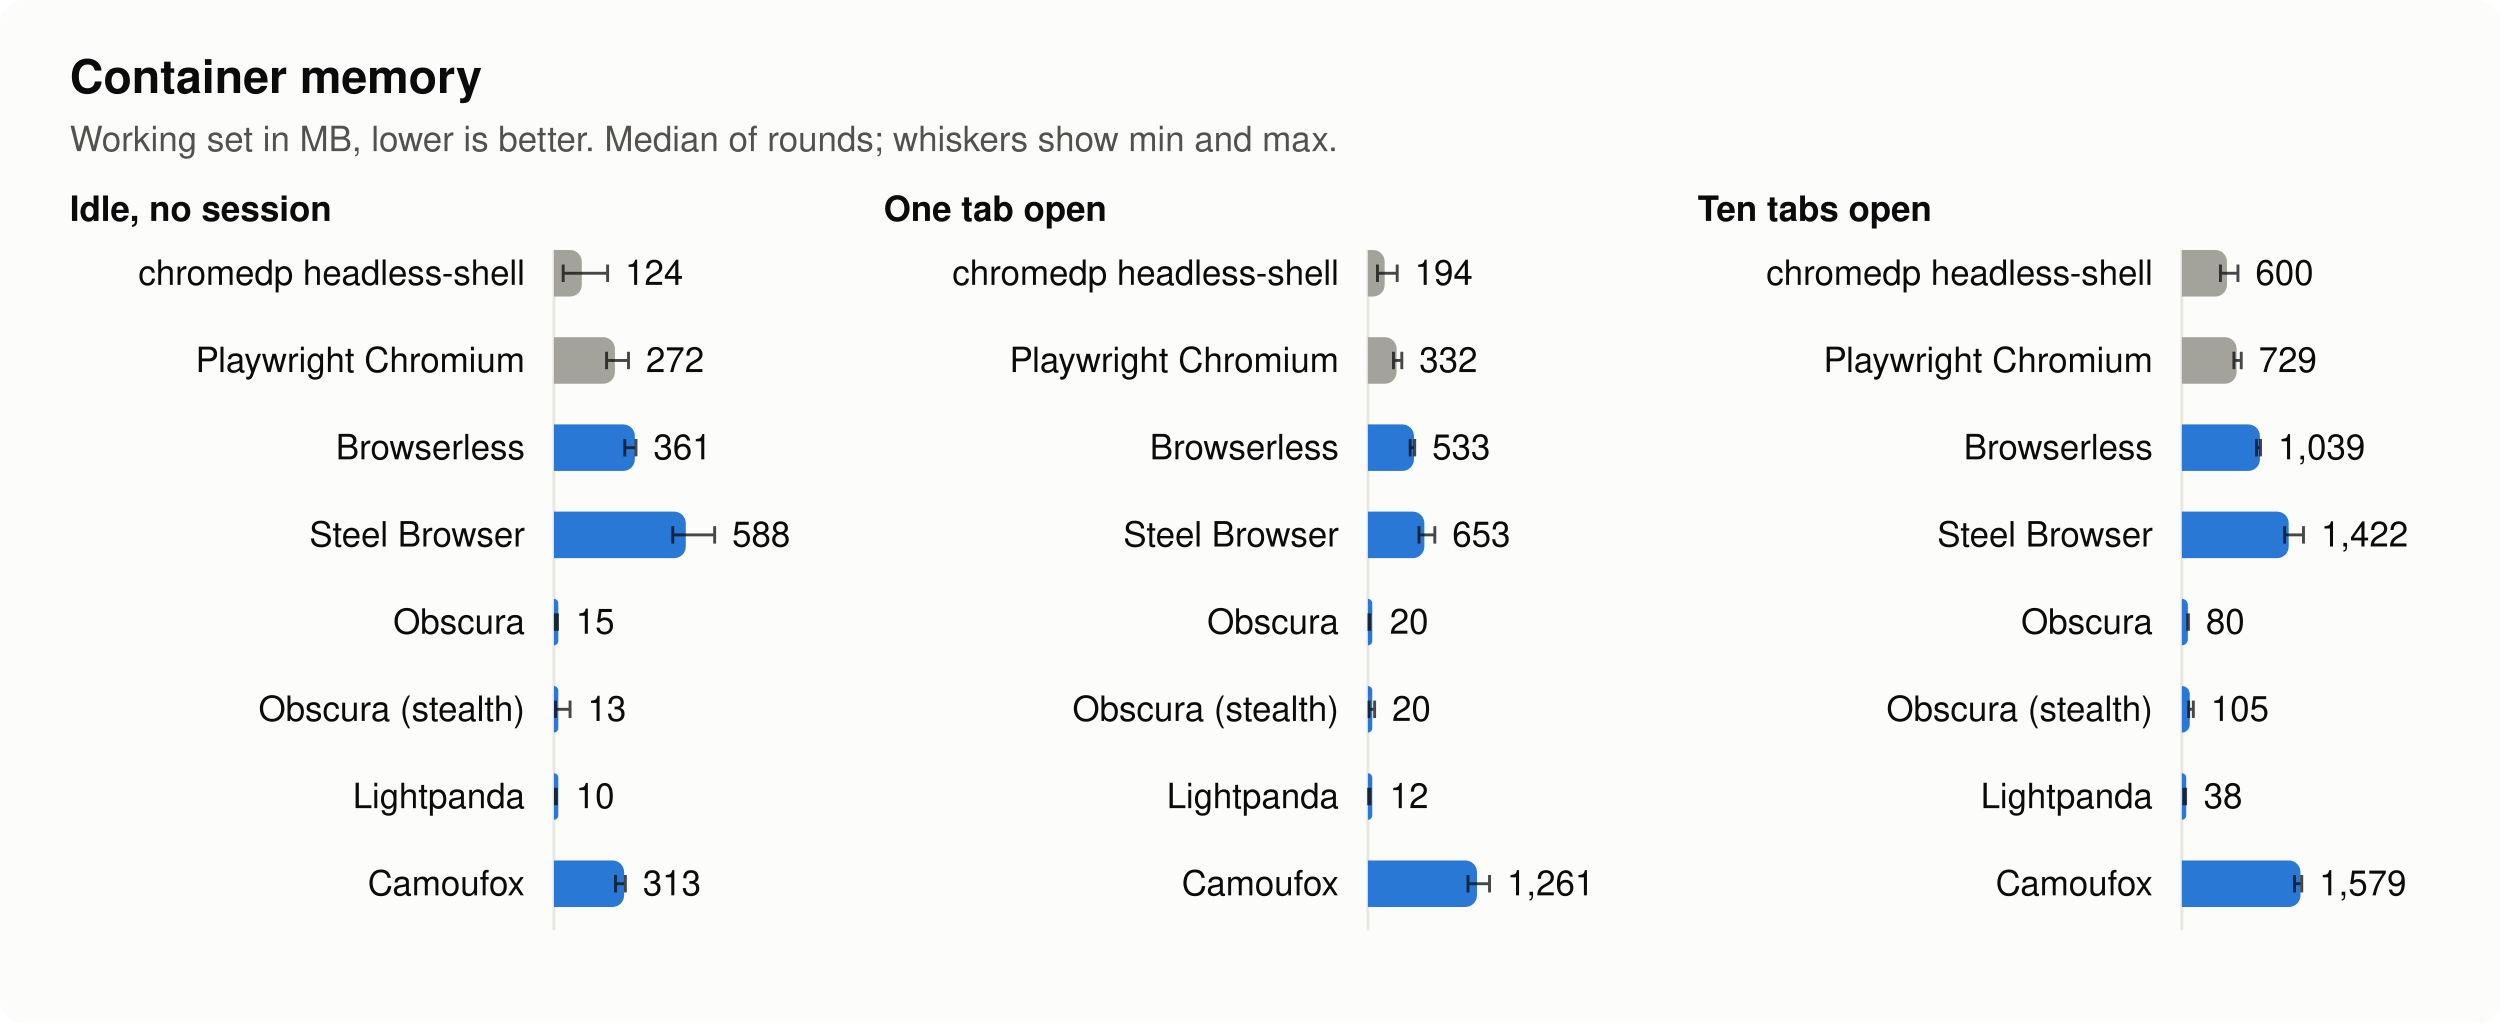
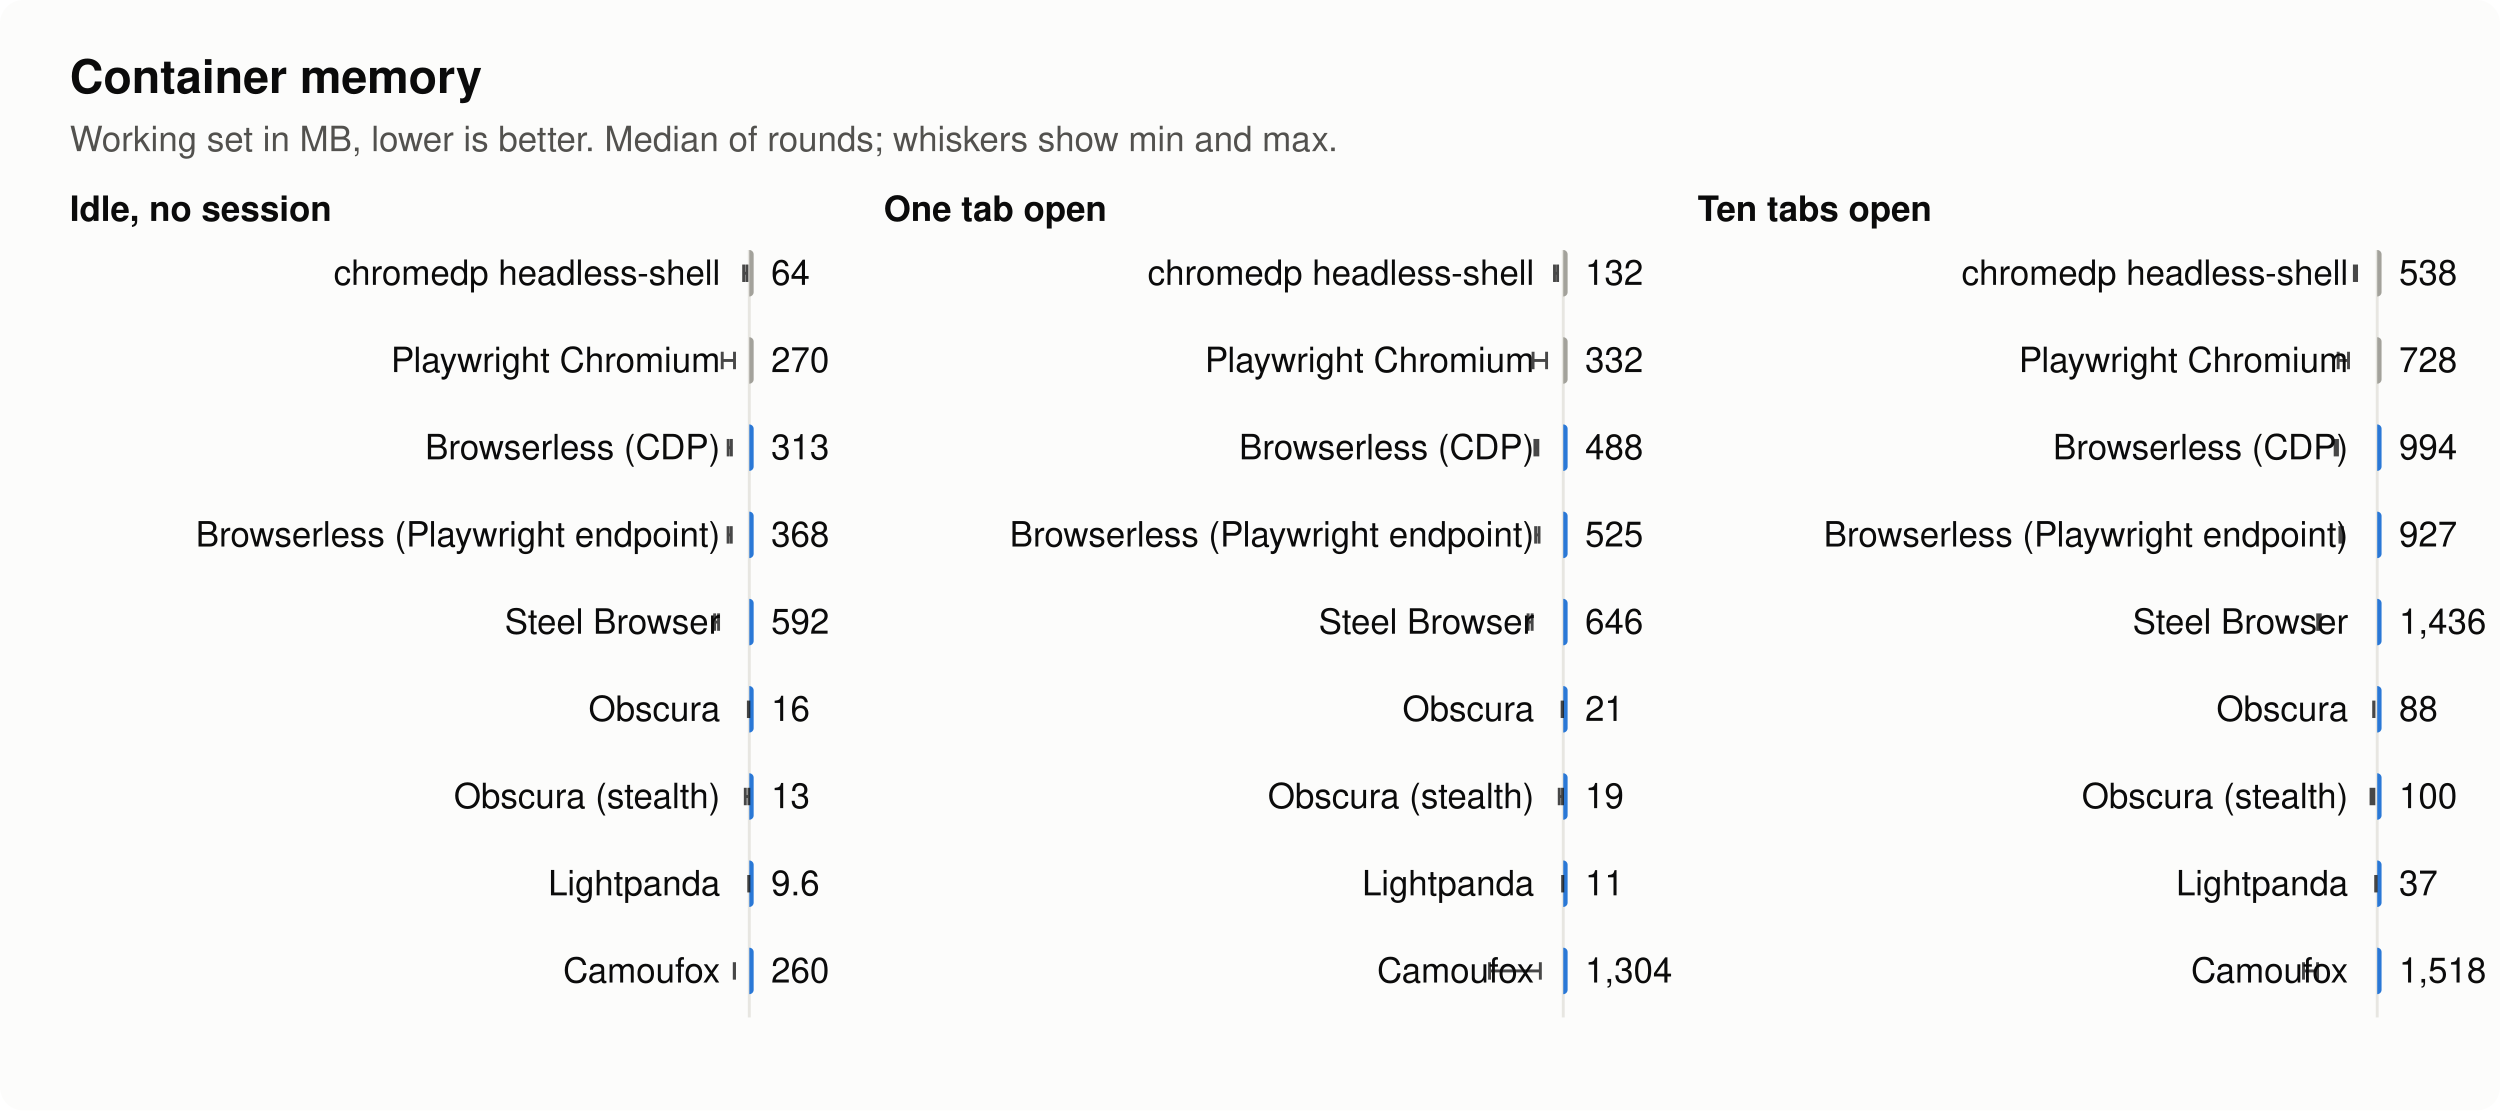
- <svg xmlns="http://www.w3.org/2000/svg" viewBox="0 0 860 352" width="860" height="352" font-family="-apple-system, BlinkMacSystemFont, 'Segoe UI', Helvetica, Arial, sans-serif" role="img" aria-label="Container memory">
-   <rect width="860" height="352" rx="8" fill="#fcfcfb" />
+ <svg xmlns="http://www.w3.org/2000/svg" viewBox="0 0 860 382" width="860" height="382" font-family="-apple-system, BlinkMacSystemFont, 'Segoe UI', Helvetica, Arial, sans-serif" role="img" aria-label="Container memory">
+   <rect width="860" height="382" rx="8" fill="#fcfcfb" />
  <text x="24" y="32" font-size="16" font-weight="600" fill="#0b0b0b">Container memory</text>
  <text x="24" y="52" font-size="12" fill="#52514e">Working set in MB, lower is better. Median of rounds; whiskers show min and max.</text>
  <text x="24" y="76" font-size="12" font-weight="600" fill="#0b0b0b">Idle, no session</text>
-   <line x1="190.56" y1="86" x2="190.56" y2="320" stroke="#e7e6e1" stroke-width="1" />
-   <text x="180.56" y="98" font-size="12" text-anchor="end" fill="#0b0b0b">chromedp headless-shell</text>
-   <path d="M190.56,86h5.57a4,4 0 0 1 4,4v8a4,4 0 0 1 -4,4h-5.57z" fill="#a3a29b" />
-   <path d="M193.732,94H209.022M193.732,91v6M209.022,91v6" stroke="#0b0b0b" stroke-width="1" fill="none" opacity="0.75" />
-   <text x="215.022" y="98" font-size="12" fill="#0b0b0b" style="font-variant-numeric: tabular-nums">124</text>
-   <text x="180.56" y="128" font-size="12" text-anchor="end" fill="#0b0b0b">Playwright Chromium</text>
-   <path d="M190.56,116h16.965a4,4 0 0 1 4,4v8a4,4 0 0 1 -4,4h-16.965z" fill="#a3a29b" />
-   <path d="M208.668,124H216.204M208.668,121v6M216.204,121v6" stroke="#0b0b0b" stroke-width="1" fill="none" opacity="0.75" />
-   <text x="222.204" y="128" font-size="12" fill="#0b0b0b" style="font-variant-numeric: tabular-nums">272</text>
-   <text x="180.56" y="158" font-size="12" text-anchor="end" fill="#0b0b0b">Browserless</text>
-   <path d="M190.56,146h23.832a4,4 0 0 1 4,4v8a4,4 0 0 1 -4,4h-23.832z" fill="#2a78d6" />
-   <path d="M214.937,154H218.779M214.937,151v6M218.779,151v6" stroke="#0b0b0b" stroke-width="1" fill="none" opacity="0.75" />
-   <text x="224.779" y="158" font-size="12" fill="#0b0b0b" style="font-variant-numeric: tabular-nums">361</text>
-   <text x="180.56" y="188" font-size="12" text-anchor="end" fill="#0b0b0b">Steel Browser</text>
-   <path d="M190.56,176h41.353a4,4 0 0 1 4,4v8a4,4 0 0 1 -4,4h-41.353z" fill="#2a78d6" />
-   <path d="M231.438,184H245.84M231.438,181v6M245.84,181v6" stroke="#0b0b0b" stroke-width="1" fill="none" opacity="0.75" />
-   <text x="251.84" y="188" font-size="12" fill="#0b0b0b" style="font-variant-numeric: tabular-nums">588</text>
-   <text x="180.56" y="218" font-size="12" text-anchor="end" fill="#0b0b0b">Obscura</text>
-   <path d="M190.56,206h0a1.5,1.5 0 0 1 1.5,1.5v13a1.5,1.5 0 0 1 -1.5,1.5h0z" fill="#2a78d6" />
-   <path d="M191.043,214H191.775M191.043,211v6M191.775,211v6" stroke="#0b0b0b" stroke-width="1" fill="none" opacity="0.75" />
-   <text x="198.06" y="218" font-size="12" fill="#0b0b0b" style="font-variant-numeric: tabular-nums">15</text>
-   <text x="180.56" y="248" font-size="12" text-anchor="end" fill="#0b0b0b">Obscura (stealth)</text>
-   <path d="M190.56,236h0a1.5,1.5 0 0 1 1.5,1.5v13a1.5,1.5 0 0 1 -1.5,1.5h0z" fill="#2a78d6" />
-   <path d="M191.089,244H196.099M191.089,241v6M196.099,241v6" stroke="#0b0b0b" stroke-width="1" fill="none" opacity="0.75" />
-   <text x="202.099" y="248" font-size="12" fill="#0b0b0b" style="font-variant-numeric: tabular-nums">13</text>
-   <text x="180.56" y="278" font-size="12" text-anchor="end" fill="#0b0b0b">Lightpanda</text>
-   <path d="M190.56,266h0a1.5,1.5 0 0 1 1.5,1.5v13a1.5,1.5 0 0 1 -1.5,1.5h0z" fill="#2a78d6" />
-   <path d="M191.075,274H191.365M191.075,271v6M191.365,271v6" stroke="#0b0b0b" stroke-width="1" fill="none" opacity="0.75" />
-   <text x="198.06" y="278" font-size="12" fill="#0b0b0b" style="font-variant-numeric: tabular-nums">10</text>
-   <text x="180.56" y="308" font-size="12" text-anchor="end" fill="#0b0b0b">Camoufox</text>
-   <path d="M190.56,296h20.136a4,4 0 0 1 4,4v8a4,4 0 0 1 -4,4h-20.136z" fill="#2a78d6" />
-   <path d="M211.738,304H215.137M211.738,301v6M215.137,301v6" stroke="#0b0b0b" stroke-width="1" fill="none" opacity="0.75" />
-   <text x="221.137" y="308" font-size="12" fill="#0b0b0b" style="font-variant-numeric: tabular-nums">313</text>
+   <line x1="257.76" y1="86" x2="257.76" y2="350" stroke="#e7e6e1" stroke-width="1" />
+   <text x="247.76" y="98" font-size="12" text-anchor="end" fill="#0b0b0b">chromedp headless-shell</text>
+   <path d="M257.76,86h0a1.5,1.5 0 0 1 1.5,1.5v13a1.5,1.5 0 0 1 -1.5,1.5h0z" fill="#a3a29b" />
+   <path d="M256.938,94H255.818M256.938,91v6M255.818,91v6" stroke="#0b0b0b" stroke-width="1" fill="none" opacity="0.75" />
+   <text x="265.26" y="98" font-size="12" fill="#0b0b0b" style="font-variant-numeric: tabular-nums">64</text>
+   <text x="247.76" y="128" font-size="12" text-anchor="end" fill="#0b0b0b">Playwright Chromium</text>
+   <path d="M257.76,116h0a1.5,1.5 0 0 1 1.5,1.5v13a1.5,1.5 0 0 1 -1.5,1.5h0z" fill="#a3a29b" />
+   <path d="M252.67,124H248.448M252.67,121v6M248.448,121v6" stroke="#0b0b0b" stroke-width="1" fill="none" opacity="0.75" />
+   <text x="265.26" y="128" font-size="12" fill="#0b0b0b" style="font-variant-numeric: tabular-nums">270</text>
+   <text x="247.76" y="158" font-size="12" text-anchor="end" fill="#0b0b0b">Browserless (CDP)</text>
+   <path d="M257.76,146h0a1.5,1.5 0 0 1 1.5,1.5v13a1.5,1.5 0 0 1 -1.5,1.5h0z" fill="#2a78d6" />
+   <path d="M251.598,154H250.491M251.598,151v6M250.491,151v6" stroke="#0b0b0b" stroke-width="1" fill="none" opacity="0.75" />
+   <text x="265.26" y="158" font-size="12" fill="#0b0b0b" style="font-variant-numeric: tabular-nums">313</text>
+   <text x="247.76" y="188" font-size="12" text-anchor="end" fill="#0b0b0b">Browserless (Playwright endpoint)</text>
+   <path d="M257.76,176h0a1.5,1.5 0 0 1 1.5,1.5v13a1.5,1.5 0 0 1 -1.5,1.5h0z" fill="#2a78d6" />
+   <path d="M251.559,184H250.46M251.559,181v6M250.46,181v6" stroke="#0b0b0b" stroke-width="1" fill="none" opacity="0.75" />
+   <text x="265.26" y="188" font-size="12" fill="#0b0b0b" style="font-variant-numeric: tabular-nums">368</text>
+   <text x="247.76" y="218" font-size="12" text-anchor="end" fill="#0b0b0b">Steel Browser</text>
+   <path d="M257.76,206h0a1.5,1.5 0 0 1 1.5,1.5v13a1.5,1.5 0 0 1 -1.5,1.5h0z" fill="#2a78d6" />
+   <path d="M247.191,214H245.84M247.191,211v6M245.84,211v6" stroke="#0b0b0b" stroke-width="1" fill="none" opacity="0.75" />
+   <text x="265.26" y="218" font-size="12" fill="#0b0b0b" style="font-variant-numeric: tabular-nums">592</text>
+   <text x="247.76" y="248" font-size="12" text-anchor="end" fill="#0b0b0b">Obscura</text>
+   <path d="M257.76,236h0a1.5,1.5 0 0 1 1.5,1.5v13a1.5,1.5 0 0 1 -1.5,1.5h0z" fill="#2a78d6" />
+   <path d="M257.623,244H257.433M257.623,241v6M257.433,241v6" stroke="#0b0b0b" stroke-width="1" fill="none" opacity="0.75" />
+   <text x="265.26" y="248" font-size="12" fill="#0b0b0b" style="font-variant-numeric: tabular-nums">16</text>
+   <text x="247.76" y="278" font-size="12" text-anchor="end" fill="#0b0b0b">Obscura (stealth)</text>
+   <path d="M257.76,266h0a1.5,1.5 0 0 1 1.5,1.5v13a1.5,1.5 0 0 1 -1.5,1.5h0z" fill="#2a78d6" />
+   <path d="M257.619,274H256.379M257.619,271v6M256.379,271v6" stroke="#0b0b0b" stroke-width="1" fill="none" opacity="0.75" />
+   <text x="265.26" y="278" font-size="12" fill="#0b0b0b" style="font-variant-numeric: tabular-nums">13</text>
+   <text x="247.76" y="308" font-size="12" text-anchor="end" fill="#0b0b0b">Lightpanda</text>
+   <path d="M257.76,296h0a1.5,1.5 0 0 1 1.5,1.5v13a1.5,1.5 0 0 1 -1.5,1.5h0z" fill="#2a78d6" />
+   <path d="M257.631,304H257.562M257.631,301v6M257.562,301v6" stroke="#0b0b0b" stroke-width="1" fill="none" opacity="0.75" />
+   <text x="265.26" y="308" font-size="12" fill="#0b0b0b" style="font-variant-numeric: tabular-nums">9.6</text>
+   <text x="247.76" y="338" font-size="12" text-anchor="end" fill="#0b0b0b">Camoufox</text>
+   <path d="M257.76,326h0a1.5,1.5 0 0 1 1.5,1.5v13a1.5,1.5 0 0 1 -1.5,1.5h0z" fill="#2a78d6" />
+   <path d="M252.676,334H252.586M252.676,331v6M252.586,331v6" stroke="#0b0b0b" stroke-width="1" fill="none" opacity="0.75" />
+   <text x="265.26" y="338" font-size="12" fill="#0b0b0b" style="font-variant-numeric: tabular-nums">260</text>
  <text x="304" y="76" font-size="12" font-weight="600" fill="#0b0b0b">One tab open</text>
-   <line x1="470.56" y1="86" x2="470.56" y2="320" stroke="#e7e6e1" stroke-width="1" />
-   <text x="460.56" y="98" font-size="12" text-anchor="end" fill="#0b0b0b">chromedp headless-shell</text>
-   <path d="M470.56,86h1.763a4,4 0 0 1 4,4v8a4,4 0 0 1 -4,4h-1.763z" fill="#a3a29b" />
-   <path d="M473.842,94H480.633M473.842,91v6M480.633,91v6" stroke="#0b0b0b" stroke-width="1" fill="none" opacity="0.75" />
-   <text x="486.633" y="98" font-size="12" fill="#0b0b0b" style="font-variant-numeric: tabular-nums">194</text>
-   <text x="460.56" y="128" font-size="12" text-anchor="end" fill="#0b0b0b">Playwright Chromium</text>
-   <path d="M470.56,116h5.87a4,4 0 0 1 4,4v8a4,4 0 0 1 -4,4h-5.87z" fill="#a3a29b" />
-   <path d="M479.355,124H482.224M479.355,121v6M482.224,121v6" stroke="#0b0b0b" stroke-width="1" fill="none" opacity="0.75" />
-   <text x="488.224" y="128" font-size="12" fill="#0b0b0b" style="font-variant-numeric: tabular-nums">332</text>
-   <text x="460.56" y="158" font-size="12" text-anchor="end" fill="#0b0b0b">Browserless</text>
-   <path d="M470.56,146h11.846a4,4 0 0 1 4,4v8a4,4 0 0 1 -4,4h-11.846z" fill="#2a78d6" />
-   <path d="M485.096,154H486.661M485.096,151v6M486.661,151v6" stroke="#0b0b0b" stroke-width="1" fill="none" opacity="0.75" />
-   <text x="492.661" y="158" font-size="12" fill="#0b0b0b" style="font-variant-numeric: tabular-nums">533</text>
-   <text x="460.56" y="188" font-size="12" text-anchor="end" fill="#0b0b0b">Steel Browser</text>
-   <path d="M470.56,176h15.422a4,4 0 0 1 4,4v8a4,4 0 0 1 -4,4h-15.422z" fill="#2a78d6" />
-   <path d="M488.131,184H493.579M488.131,181v6M493.579,181v6" stroke="#0b0b0b" stroke-width="1" fill="none" opacity="0.75" />
-   <text x="499.579" y="188" font-size="12" fill="#0b0b0b" style="font-variant-numeric: tabular-nums">653</text>
-   <text x="460.56" y="218" font-size="12" text-anchor="end" fill="#0b0b0b">Obscura</text>
-   <path d="M470.56,206h0a1.5,1.5 0 0 1 1.5,1.5v13a1.5,1.5 0 0 1 -1.5,1.5h0z" fill="#2a78d6" />
-   <path d="M470.928,214H471.203M470.928,211v6M471.203,211v6" stroke="#0b0b0b" stroke-width="1" fill="none" opacity="0.75" />
-   <text x="478.06" y="218" font-size="12" fill="#0b0b0b" style="font-variant-numeric: tabular-nums">20</text>
-   <text x="460.56" y="248" font-size="12" text-anchor="end" fill="#0b0b0b">Obscura (stealth)</text>
-   <path d="M470.56,236h0a1.5,1.5 0 0 1 1.5,1.5v13a1.5,1.5 0 0 1 -1.5,1.5h0z" fill="#2a78d6" />
-   <path d="M470.963,244H472.869M470.963,241v6M472.869,241v6" stroke="#0b0b0b" stroke-width="1" fill="none" opacity="0.75" />
-   <text x="478.869" y="248" font-size="12" fill="#0b0b0b" style="font-variant-numeric: tabular-nums">20</text>
-   <text x="460.56" y="278" font-size="12" text-anchor="end" fill="#0b0b0b">Lightpanda</text>
-   <path d="M470.56,266h0a1.5,1.5 0 0 1 1.5,1.5v13a1.5,1.5 0 0 1 -1.5,1.5h0z" fill="#2a78d6" />
-   <path d="M470.802,274H471.279M470.802,271v6M471.279,271v6" stroke="#0b0b0b" stroke-width="1" fill="none" opacity="0.75" />
-   <text x="478.06" y="278" font-size="12" fill="#0b0b0b" style="font-variant-numeric: tabular-nums">12</text>
-   <text x="460.56" y="308" font-size="12" text-anchor="end" fill="#0b0b0b">Camoufox</text>
-   <path d="M470.56,296h33.515a4,4 0 0 1 4,4v8a4,4 0 0 1 -4,4h-33.515z" fill="#2a78d6" />
-   <path d="M505.001,304H512.4M505.001,301v6M512.4,301v6" stroke="#0b0b0b" stroke-width="1" fill="none" opacity="0.75" />
-   <text x="518.4" y="308" font-size="12" fill="#0b0b0b" style="font-variant-numeric: tabular-nums">1,261</text>
+   <line x1="537.76" y1="86" x2="537.76" y2="350" stroke="#e7e6e1" stroke-width="1" />
+   <text x="527.76" y="98" font-size="12" text-anchor="end" fill="#0b0b0b">chromedp headless-shell</text>
+   <path d="M537.76,86h0a1.5,1.5 0 0 1 1.5,1.5v13a1.5,1.5 0 0 1 -1.5,1.5h0z" fill="#a3a29b" />
+   <path d="M535.816,94H534.744M535.816,91v6M534.744,91v6" stroke="#0b0b0b" stroke-width="1" fill="none" opacity="0.75" />
+   <text x="545.26" y="98" font-size="12" fill="#0b0b0b" style="font-variant-numeric: tabular-nums">132</text>
+   <text x="527.76" y="128" font-size="12" text-anchor="end" fill="#0b0b0b">Playwright Chromium</text>
+   <path d="M537.76,116h0a1.5,1.5 0 0 1 1.5,1.5v13a1.5,1.5 0 0 1 -1.5,1.5h0z" fill="#a3a29b" />
+   <path d="M532.025,124H527.375M532.025,121v6M527.375,121v6" stroke="#0b0b0b" stroke-width="1" fill="none" opacity="0.75" />
+   <text x="545.26" y="128" font-size="12" fill="#0b0b0b" style="font-variant-numeric: tabular-nums">332</text>
+   <text x="527.76" y="158" font-size="12" text-anchor="end" fill="#0b0b0b">Browserless (CDP)</text>
+   <path d="M537.76,146h0a1.5,1.5 0 0 1 1.5,1.5v13a1.5,1.5 0 0 1 -1.5,1.5h0z" fill="#2a78d6" />
+   <path d="M529.018,154H528.01M529.018,151v6M528.01,151v6" stroke="#0b0b0b" stroke-width="1" fill="none" opacity="0.75" />
+   <text x="545.26" y="158" font-size="12" fill="#0b0b0b" style="font-variant-numeric: tabular-nums">488</text>
+   <text x="527.76" y="188" font-size="12" text-anchor="end" fill="#0b0b0b">Browserless (Playwright endpoint)</text>
+   <path d="M537.76,176h0a1.5,1.5 0 0 1 1.5,1.5v13a1.5,1.5 0 0 1 -1.5,1.5h0z" fill="#2a78d6" />
+   <path d="M529.425,184H528.255M529.425,181v6M528.255,181v6" stroke="#0b0b0b" stroke-width="1" fill="none" opacity="0.75" />
+   <text x="545.26" y="188" font-size="12" fill="#0b0b0b" style="font-variant-numeric: tabular-nums">525</text>
+   <text x="527.76" y="218" font-size="12" text-anchor="end" fill="#0b0b0b">Steel Browser</text>
+   <path d="M537.76,206h0a1.5,1.5 0 0 1 1.5,1.5v13a1.5,1.5 0 0 1 -1.5,1.5h0z" fill="#2a78d6" />
+   <path d="M527.059,214H525.663M527.059,211v6M525.663,211v6" stroke="#0b0b0b" stroke-width="1" fill="none" opacity="0.75" />
+   <text x="545.26" y="218" font-size="12" fill="#0b0b0b" style="font-variant-numeric: tabular-nums">646</text>
+   <text x="527.76" y="248" font-size="12" text-anchor="end" fill="#0b0b0b">Obscura</text>
+   <path d="M537.76,236h0a1.5,1.5 0 0 1 1.5,1.5v13a1.5,1.5 0 0 1 -1.5,1.5h0z" fill="#2a78d6" />
+   <path d="M537.525,244H537.367M537.525,241v6M537.367,241v6" stroke="#0b0b0b" stroke-width="1" fill="none" opacity="0.75" />
+   <text x="545.26" y="248" font-size="12" fill="#0b0b0b" style="font-variant-numeric: tabular-nums">21</text>
+   <text x="527.76" y="278" font-size="12" text-anchor="end" fill="#0b0b0b">Obscura (stealth)</text>
+   <path d="M537.76,266h0a1.5,1.5 0 0 1 1.5,1.5v13a1.5,1.5 0 0 1 -1.5,1.5h0z" fill="#2a78d6" />
+   <path d="M537.51,274H536.378M537.51,271v6M536.378,271v6" stroke="#0b0b0b" stroke-width="1" fill="none" opacity="0.75" />
+   <text x="545.26" y="278" font-size="12" fill="#0b0b0b" style="font-variant-numeric: tabular-nums">19</text>
+   <text x="527.76" y="308" font-size="12" text-anchor="end" fill="#0b0b0b">Lightpanda</text>
+   <path d="M537.76,296h0a1.5,1.5 0 0 1 1.5,1.5v13a1.5,1.5 0 0 1 -1.5,1.5h0z" fill="#2a78d6" />
+   <path d="M537.601,304H537.543M537.601,301v6M537.543,301v6" stroke="#0b0b0b" stroke-width="1" fill="none" opacity="0.75" />
+   <text x="545.26" y="308" font-size="12" fill="#0b0b0b" style="font-variant-numeric: tabular-nums">11</text>
+   <text x="527.76" y="338" font-size="12" text-anchor="end" fill="#0b0b0b">Camoufox</text>
+   <path d="M537.76,326h0a1.5,1.5 0 0 1 1.5,1.5v13a1.5,1.5 0 0 1 -1.5,1.5h0z" fill="#2a78d6" />
+   <path d="M529.879,334H512.4M529.879,331v6M512.4,331v6" stroke="#0b0b0b" stroke-width="1" fill="none" opacity="0.75" />
+   <text x="545.26" y="338" font-size="12" fill="#0b0b0b" style="font-variant-numeric: tabular-nums">1,304</text>
  <text x="584" y="76" font-size="12" font-weight="600" fill="#0b0b0b">Ten tabs open</text>
-   <line x1="750.56" y1="86" x2="750.56" y2="320" stroke="#e7e6e1" stroke-width="1" />
-   <text x="740.56" y="98" font-size="12" text-anchor="end" fill="#0b0b0b">chromedp headless-shell</text>
-   <path d="M750.56,86h11.515a4,4 0 0 1 4,4v8a4,4 0 0 1 -4,4h-11.515z" fill="#a3a29b" />
-   <path d="M763.835,94H769.852M763.835,91v6M769.852,91v6" stroke="#0b0b0b" stroke-width="1" fill="none" opacity="0.75" />
-   <text x="775.852" y="98" font-size="12" fill="#0b0b0b" style="font-variant-numeric: tabular-nums">600</text>
-   <text x="740.56" y="128" font-size="12" text-anchor="end" fill="#0b0b0b">Playwright Chromium</text>
-   <path d="M750.56,116h14.84a4,4 0 0 1 4,4v8a4,4 0 0 1 -4,4h-14.84z" fill="#a3a29b" />
-   <path d="M768.463,124H770.984M768.463,121v6M770.984,121v6" stroke="#0b0b0b" stroke-width="1" fill="none" opacity="0.75" />
-   <text x="776.984" y="128" font-size="12" fill="#0b0b0b" style="font-variant-numeric: tabular-nums">729</text>
-   <text x="740.56" y="158" font-size="12" text-anchor="end" fill="#0b0b0b">Browserless</text>
-   <path d="M750.56,146h22.856a4,4 0 0 1 4,4v8a4,4 0 0 1 -4,4h-22.856z" fill="#2a78d6" />
-   <path d="M776.23,154H777.63M776.23,151v6M777.63,151v6" stroke="#0b0b0b" stroke-width="1" fill="none" opacity="0.75" />
-   <text x="783.63" y="158" font-size="12" fill="#0b0b0b" style="font-variant-numeric: tabular-nums">1,039</text>
-   <text x="740.56" y="188" font-size="12" text-anchor="end" fill="#0b0b0b">Steel Browser</text>
-   <path d="M750.56,176h32.751a4,4 0 0 1 4,4v8a4,4 0 0 1 -4,4h-32.751z" fill="#2a78d6" />
-   <path d="M785.919,184H792.4M785.919,181v6M792.4,181v6" stroke="#0b0b0b" stroke-width="1" fill="none" opacity="0.75" />
-   <text x="798.4" y="188" font-size="12" fill="#0b0b0b" style="font-variant-numeric: tabular-nums">1,422</text>
-   <text x="740.56" y="218" font-size="12" text-anchor="end" fill="#0b0b0b">Obscura</text>
-   <path d="M750.56,206h0a2.072,2.072 0 0 1 2.072,2.072v11.856a2.072,2.072 0 0 1 -2.072,2.072h0z" fill="#2a78d6" />
-   <path d="M752.585,214H752.828M752.585,211v6M752.828,211v6" stroke="#0b0b0b" stroke-width="1" fill="none" opacity="0.75" />
-   <text x="758.828" y="218" font-size="12" fill="#0b0b0b" style="font-variant-numeric: tabular-nums">80</text>
-   <text x="740.56" y="248" font-size="12" text-anchor="end" fill="#0b0b0b">Obscura (stealth)</text>
-   <path d="M750.56,236h0a2.713,2.713 0 0 1 2.713,2.713v10.573a2.713,2.713 0 0 1 -2.713,2.713h0z" fill="#2a78d6" />
-   <path d="M752.906,244H754.506M752.906,241v6M754.506,241v6" stroke="#0b0b0b" stroke-width="1" fill="none" opacity="0.75" />
-   <text x="760.506" y="248" font-size="12" fill="#0b0b0b" style="font-variant-numeric: tabular-nums">105</text>
-   <text x="740.56" y="278" font-size="12" text-anchor="end" fill="#0b0b0b">Lightpanda</text>
-   <path d="M750.56,266h0a1.5,1.5 0 0 1 1.5,1.5v13a1.5,1.5 0 0 1 -1.5,1.5h0z" fill="#2a78d6" />
-   <path d="M751.275,274H751.856M751.275,271v6M751.856,271v6" stroke="#0b0b0b" stroke-width="1" fill="none" opacity="0.75" />
-   <text x="758.06" y="278" font-size="12" fill="#0b0b0b" style="font-variant-numeric: tabular-nums">38</text>
-   <text x="740.56" y="308" font-size="12" text-anchor="end" fill="#0b0b0b">Camoufox</text>
-   <path d="M750.56,296h36.81a4,4 0 0 1 4,4v8a4,4 0 0 1 -4,4h-36.81z" fill="#2a78d6" />
-   <path d="M789.324,304H791.803M789.324,301v6M791.803,301v6" stroke="#0b0b0b" stroke-width="1" fill="none" opacity="0.75" />
-   <text x="797.803" y="308" font-size="12" fill="#0b0b0b" style="font-variant-numeric: tabular-nums">1,579</text>
+   <line x1="817.76" y1="86" x2="817.76" y2="350" stroke="#e7e6e1" stroke-width="1" />
+   <text x="807.76" y="98" font-size="12" text-anchor="end" fill="#0b0b0b">chromedp headless-shell</text>
+   <path d="M817.76,86h0a1.5,1.5 0 0 1 1.5,1.5v13a1.5,1.5 0 0 1 -1.5,1.5h0z" fill="#a3a29b" />
+   <path d="M810.659,94H809.904M810.659,91v6M809.904,91v6" stroke="#0b0b0b" stroke-width="1" fill="none" opacity="0.75" />
+   <text x="825.26" y="98" font-size="12" fill="#0b0b0b" style="font-variant-numeric: tabular-nums">538</text>
+   <text x="807.76" y="128" font-size="12" text-anchor="end" fill="#0b0b0b">Playwright Chromium</text>
+   <path d="M817.76,116h0a1.5,1.5 0 0 1 1.5,1.5v13a1.5,1.5 0 0 1 -1.5,1.5h0z" fill="#a3a29b" />
+   <path d="M807.892,124H804.33M807.892,121v6M804.33,121v6" stroke="#0b0b0b" stroke-width="1" fill="none" opacity="0.75" />
+   <text x="825.26" y="128" font-size="12" fill="#0b0b0b" style="font-variant-numeric: tabular-nums">728</text>
+   <text x="807.76" y="158" font-size="12" text-anchor="end" fill="#0b0b0b">Browserless (CDP)</text>
+   <path d="M817.76,146h0a1.5,1.5 0 0 1 1.5,1.5v13a1.5,1.5 0 0 1 -1.5,1.5h0z" fill="#2a78d6" />
+   <path d="M804.084,154H803.292M804.084,151v6M803.292,151v6" stroke="#0b0b0b" stroke-width="1" fill="none" opacity="0.75" />
+   <text x="825.26" y="158" font-size="12" fill="#0b0b0b" style="font-variant-numeric: tabular-nums">994</text>
+   <text x="807.76" y="188" font-size="12" text-anchor="end" fill="#0b0b0b">Browserless (Playwright endpoint)</text>
+   <path d="M817.76,176h0a1.5,1.5 0 0 1 1.5,1.5v13a1.5,1.5 0 0 1 -1.5,1.5h0z" fill="#2a78d6" />
+   <path d="M805.816,184H804.94M805.816,181v6M804.94,181v6" stroke="#0b0b0b" stroke-width="1" fill="none" opacity="0.75" />
+   <text x="825.26" y="188" font-size="12" fill="#0b0b0b" style="font-variant-numeric: tabular-nums">927</text>
+   <text x="807.76" y="218" font-size="12" text-anchor="end" fill="#0b0b0b">Steel Browser</text>
+   <path d="M817.76,206h0a1.5,1.5 0 0 1 1.5,1.5v13a1.5,1.5 0 0 1 -1.5,1.5h0z" fill="#2a78d6" />
+   <path d="M798.172,214H797.282M798.172,211v6M797.282,211v6" stroke="#0b0b0b" stroke-width="1" fill="none" opacity="0.75" />
+   <text x="825.26" y="218" font-size="12" fill="#0b0b0b" style="font-variant-numeric: tabular-nums">1,436</text>
+   <text x="807.76" y="248" font-size="12" text-anchor="end" fill="#0b0b0b">Obscura</text>
+   <path d="M817.76,236h0a1.5,1.5 0 0 1 1.5,1.5v13a1.5,1.5 0 0 1 -1.5,1.5h0z" fill="#2a78d6" />
+   <path d="M816.655,244H816.539M816.655,241v6M816.539,241v6" stroke="#0b0b0b" stroke-width="1" fill="none" opacity="0.75" />
+   <text x="825.26" y="248" font-size="12" fill="#0b0b0b" style="font-variant-numeric: tabular-nums">88</text>
+   <text x="807.76" y="278" font-size="12" text-anchor="end" fill="#0b0b0b">Obscura (stealth)</text>
+   <path d="M817.76,266h0a1.5,1.5 0 0 1 1.5,1.5v13a1.5,1.5 0 0 1 -1.5,1.5h0z" fill="#2a78d6" />
+   <path d="M816.615,274H815.636M816.615,271v6M815.636,271v6" stroke="#0b0b0b" stroke-width="1" fill="none" opacity="0.75" />
+   <text x="825.26" y="278" font-size="12" fill="#0b0b0b" style="font-variant-numeric: tabular-nums">100</text>
+   <text x="807.76" y="308" font-size="12" text-anchor="end" fill="#0b0b0b">Lightpanda</text>
+   <path d="M817.76,296h0a1.5,1.5 0 0 1 1.5,1.5v13a1.5,1.5 0 0 1 -1.5,1.5h0z" fill="#2a78d6" />
+   <path d="M817.383,304H817.234M817.383,301v6M817.234,301v6" stroke="#0b0b0b" stroke-width="1" fill="none" opacity="0.75" />
+   <text x="825.26" y="308" font-size="12" fill="#0b0b0b" style="font-variant-numeric: tabular-nums">37</text>
+   <text x="807.76" y="338" font-size="12" text-anchor="end" fill="#0b0b0b">Camoufox</text>
+   <path d="M817.76,326h0a1.5,1.5 0 0 1 1.5,1.5v13a1.5,1.5 0 0 1 -1.5,1.5h0z" fill="#2a78d6" />
+   <path d="M797.241,334H792.4M797.241,331v6M792.4,331v6" stroke="#0b0b0b" stroke-width="1" fill="none" opacity="0.75" />
+   <text x="825.26" y="338" font-size="12" fill="#0b0b0b" style="font-variant-numeric: tabular-nums">1,518</text>
</svg>
